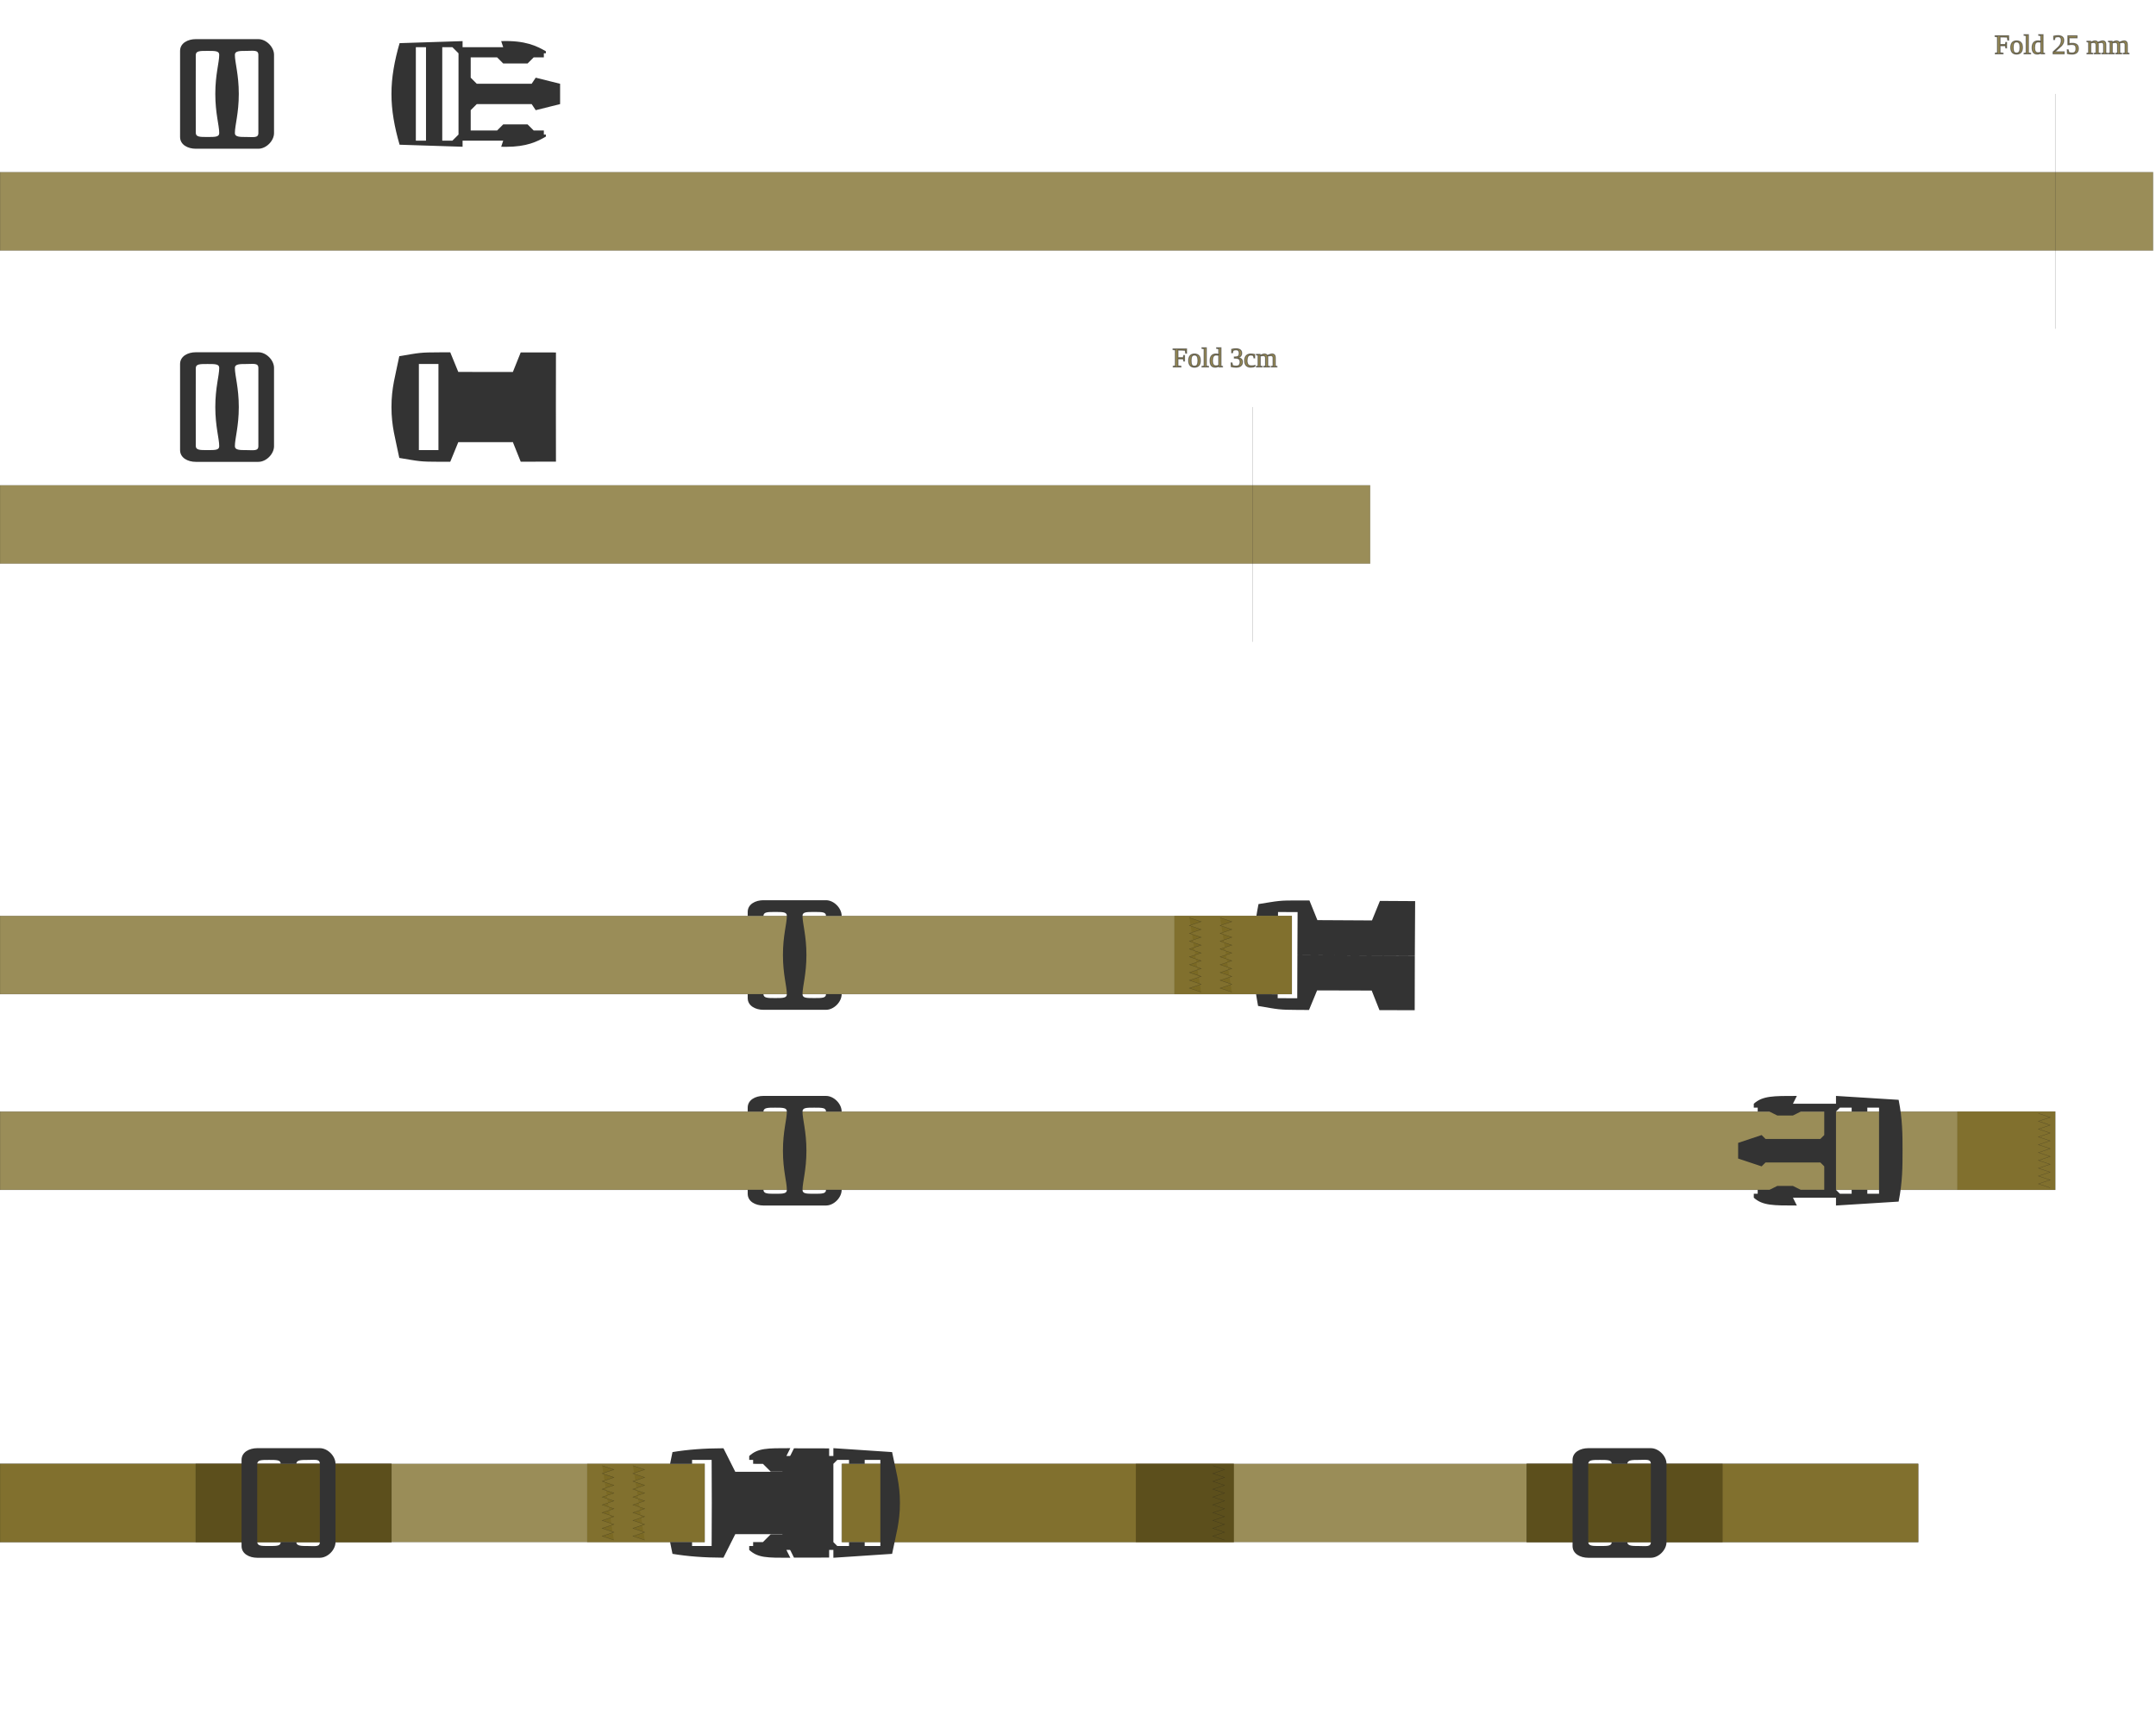
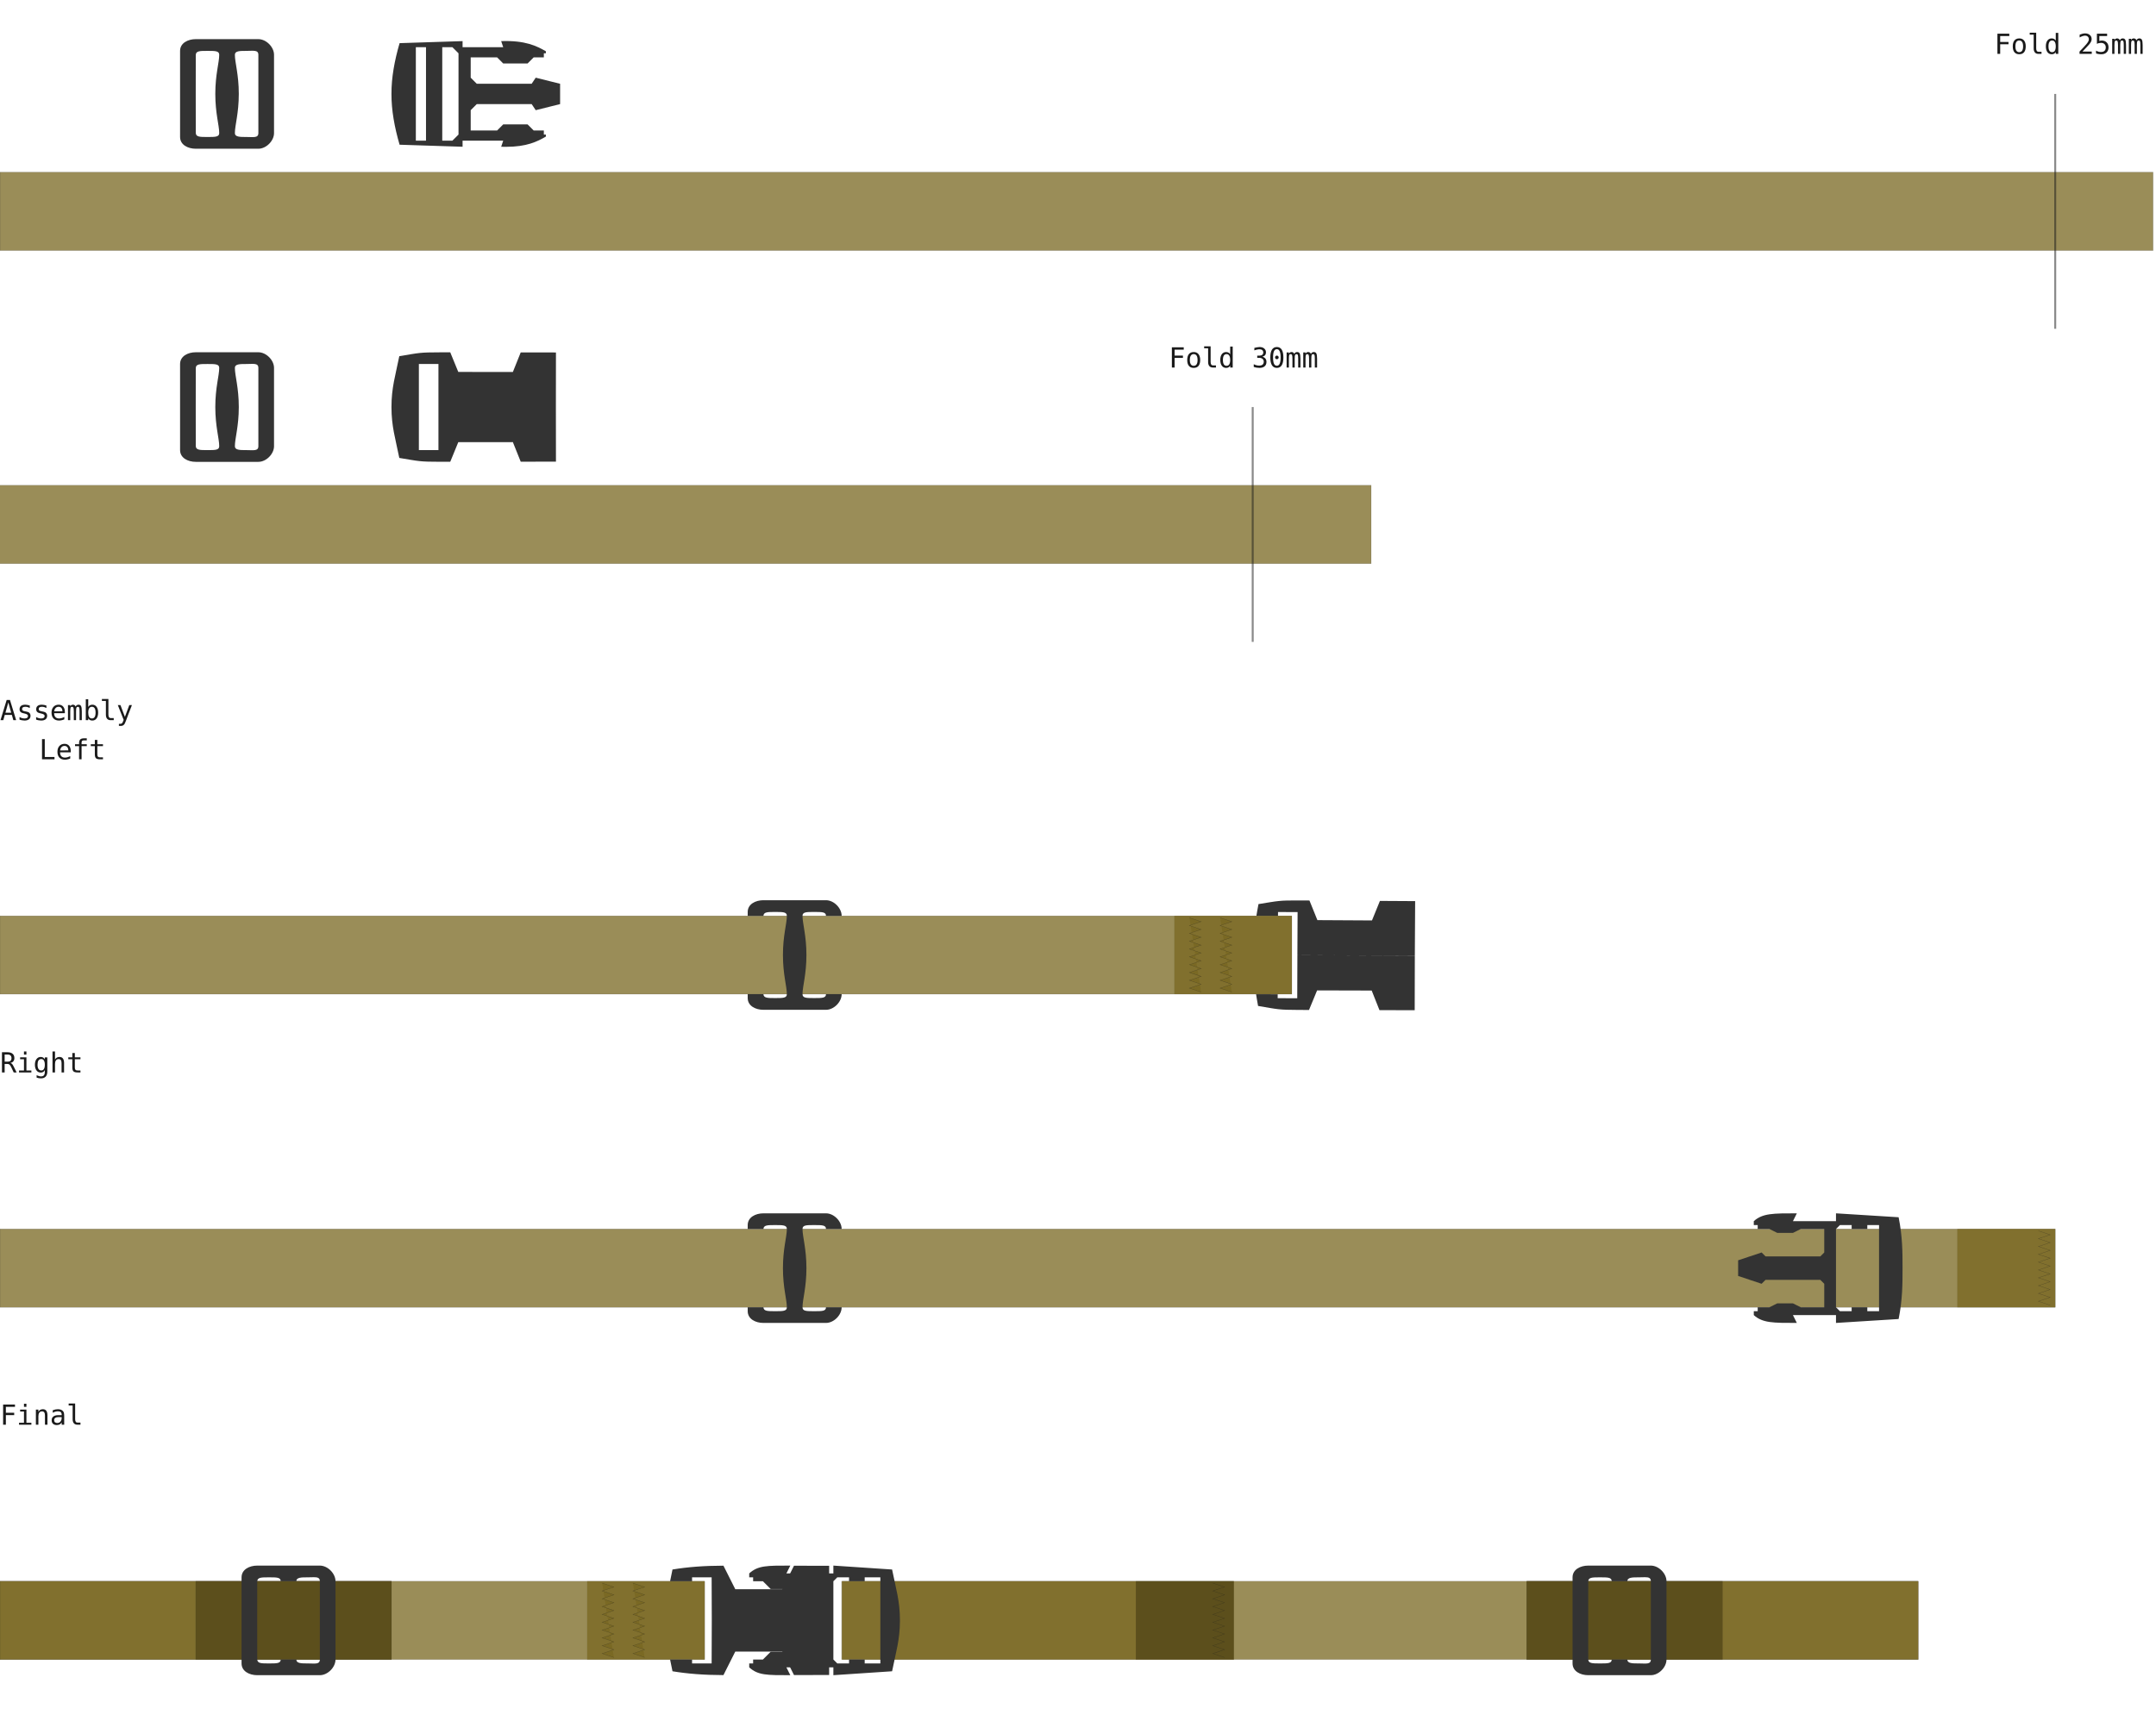
<svg xmlns="http://www.w3.org/2000/svg" width="550.745mm" height="438.001mm" viewBox="0 0 550.745 438.001" version="1.1" id="svg1575">
  <defs id="defs1572">
-     </defs>
+     <rect x="-226.772" y="-136.063" width="2418.898" height="944.882" id="rect92153" />
+   </defs>
  <g id="layer1" transform="translate(50,-16)">
-     <rect style="vector-effect:non-scaling-stroke;fill:#786721;fill-opacity:0.75;stroke:#1a1a1a;stroke-width:0.265;stroke-opacity:0.509;-inkscape-stroke:hairline" id="rect1775" width="550" height="20" x="-50" y="60" />
-     <path id="path2223-6" style="vector-effect:non-scaling-stroke;fill:#333333;fill-opacity:1;stroke:none;stroke-width:0.137;stroke-opacity:0.509;-inkscape-stroke:hairline" d="m 79.153,53.515 c 5.451,0.013 8.108,-1.367 10.29,-2.617 v -0.519 h -0.519 v -1.038 h -2.595 l -1.557,-1.557 h -6.228 l -1.557,1.557 h -6.747 v -5.19 l 1.557,-1.557 h 14.013 l 1.038,1.557 6.228,-1.557 v -2.595 -2.595 l -6.228,-1.557 -1.038,1.557 h -14.013 l -1.557,-1.557 v -5.19 h 6.747 l 1.557,1.557 h 6.228 l 1.557,-1.557 h 2.595 v -1.038 h 0.519 v -0.519 c -2.328,-1.332 -5.196,-2.814 -11.418,-2.595 l 0.519,1.557 h -10.38 v -1.557 l -16.089,0.519 c -1.301,4.462 -2.094,8.809 -2.076,12.975 -0.018,4.166 0.775,8.513 2.076,12.975 l 16.089,0.519 v -1.557 h 10.38 l -0.519,1.557 c 0.389,0.014 0.765,0.021 1.128,0.021 z m -13.584,-1.579 h -2.595 v -11.937 -11.937 h 2.595 l 1.557,1.557 v 10.38 10.38 z m -6.747,0 h -2.595 v -11.937 -11.937 h 2.595 v 11.937 z" />
-     <path id="path2548" style="vector-effect:non-scaling-stroke;fill:#333333;fill-opacity:1;stroke:none;stroke-width:0.265;stroke-opacity:0.509;-inkscape-stroke:hairline" d="m 31,182 0.016,-13.949 -9,-0.01 -2.006,4.998 -13.943,-0.013 -2.051,-5.005 c -1,-0.001 -1.86,-0.003 -2.61,-0.002 v 5.1e-4 c -5.253,0.007 -5.155,0.112 -10.406,0.981 -0.216,1.08 -0.518,3 -0.518,3 h 5.518 v -1 h 5 v 11 m 6.104e-5,3 -6.604e-5,-3 m 30,-0.023 0.032,13.949 -9,0.02 -2.011,-4.995 -13.943,0.029 -2.045,5.007 c -1,0.002 -1.86,0.005 -2.61,0.005 l -5e-7,-5.1e-4 c -5.253,-0.001 -5.155,-0.106 -10.407,-0.969 -0.217,-1.08 -0.521,-2.999 -0.521,-2.999 l 5.518,-0.006 0.001,1 5,-0.006 -0.012,-11 m -0.003,-3 0.003,3" transform="rotate(0.27074,-16373.432,59564.314)" class="UnoptimicedTransforms" />
-     <rect style="vector-effect:non-scaling-stroke;fill:#786721;fill-opacity:0.75;stroke:#1a1a1a;stroke-width:0.211;stroke-opacity:0.509;-inkscape-stroke:hairline" id="rect2669" width="350" height="20" x="-50" y="140" />
-     <path id="path2300" style="vector-effect:non-scaling-stroke;fill:#333333;fill-opacity:1;stroke:none;stroke-width:0.265;stroke-opacity:0.509;-inkscape-stroke:hairline" d="m -4,182 2.441e-4,-11 h 5 v 11 m 30,0 0.016,-13.949 -9,-0.01 -2.006,4.998 -13.943,-0.013 -2.051,-5.005 c -1,-0.001 -1.86,-0.003 -2.61,-0.002 v 6.2e-4 c -5.253,0.007 -5.155,0.112 -10.406,0.981 C -10,174 -11,177 -11,182 m 7,0 2.441e-4,11 h 5 v -11 m 30,0 0.016,13.949 -9,0.01 -2.006,-4.998 -13.943,0.013 -2.051,5.005 c -1,0.001 -1.86,0.003 -2.61,0.002 v -6.2e-4 c -5.253,-0.007 -5.155,-0.112 -10.406,-0.981 C -10,190 -11,187 -11,182" transform="translate(61,-62)" class="UnoptimicedTransforms" />
-     <path style="vector-effect:non-scaling-stroke;fill:#786721;fill-opacity:0.75;stroke:#1a1a1a;stroke-width:0.265;stroke-opacity:0.509;-inkscape-stroke:hairline" d="m 270,120 v 60" id="path2707" />
-     <text xml:space="preserve" style="font-size:7.056px;vector-effect:non-scaling-stroke;fill:#786721;fill-opacity:0.75;stroke:#1a1a1a;stroke-width:0.265;stroke-opacity:0.509;-inkscape-stroke:hairline" x="249.44" y="109.768" id="text2711">
-       <tspan id="tspan2709" style="font-size:7.056px;fill:#786721;stroke:#1a1a1a;stroke-width:0.265" x="249.44" y="109.768">Fold 3cm</tspan>
+     <text xml:space="preserve" transform="matrix(0.2645833,0,0,0.2645833,-50,16)" id="text92151" style="fill:#1a1a1a;font-size:26.667px;stroke:none;stroke-opacity:0.509;fill-opacity:1;stroke-width:1.89;stroke-dasharray:none;white-space:pre;shape-inside:url(#rect92153);-inkscape-font-specification:Monospace;font-family:Monospace;font-weight:normal;font-style:normal;font-stretch:normal;font-variant:normal" />
+     <text xml:space="preserve" style="font-size:7.056px;fill:#1a1a1a;fill-opacity:1;stroke:none;stroke-width:0.5;stroke-dasharray:none;stroke-opacity:0.509;-inkscape-font-specification:Monospace;font-family:Monospace;font-weight:normal;font-style:normal;font-stretch:normal;font-variant:normal" x="-50.692" y="-0.1" id="text92175">
+       <tspan id="tspan92173" style="stroke-width:0.5;-inkscape-font-specification:Monospace;font-family:Monospace;font-weight:normal;font-style:normal;font-stretch:normal;font-variant:normal;font-size:7.056px" x="-50.692" y="-0.1">Materials</tspan>
    </text>
-     <path style="vector-effect:non-scaling-stroke;fill:#786721;fill-opacity:0.75;stroke:#1a1a1a;stroke-width:0.265;stroke-opacity:0.509;-inkscape-stroke:hairline" d="M 475,40 V 100" id="path2763" />
-     <text xml:space="preserve" style="font-size:7.056px;vector-effect:non-scaling-stroke;fill:#786721;fill-opacity:0.75;stroke:#1a1a1a;stroke-width:0.265;stroke-opacity:0.509;-inkscape-stroke:hairline" x="459.44" y="29.768" id="text2767">
-       <tspan style="fill:#786721;stroke:#1a1a1a;stroke-width:0.265" x="459.44" y="29.768" id="tspan2769">Fold 25 mm</tspan>
+     <text xml:space="preserve" style="font-size:7.056px;fill:#1a1a1a;fill-opacity:1;stroke:none;stroke-width:0.5;stroke-dasharray:none;stroke-opacity:0.509;-inkscape-font-specification:Monospace;font-family:Monospace;font-weight:normal;font-style:normal;font-stretch:normal;font-variant:normal" x="-50" y="200" id="text92179">
+       <tspan id="tspan92177" style="stroke-width:0.5;-inkscape-font-specification:Monospace;font-family:Monospace;font-weight:normal;font-style:normal;font-stretch:normal;font-variant:normal;font-size:7.056px" x="-50" y="200">Assembly</tspan>
    </text>
-     <rect style="vector-effect:non-scaling-stroke;fill:#786721;fill-opacity:0.75;stroke:#1a1a1a;stroke-width:0.205;stroke-opacity:0.509;-inkscape-stroke:hairline" id="rect2777" width="330" height="20" x="-50" y="250" />
-     <rect style="vector-effect:non-scaling-stroke;fill:#786721;fill-opacity:0.75;stroke:#1a1a1a;stroke-width:0.062;stroke-opacity:0.509;-inkscape-stroke:hairline" id="rect2779" width="30" height="20" x="250" y="250" />
-     <path style="vector-effect:non-scaling-stroke;fill:#786721;fill-opacity:0.75;stroke:#1a1a1a;stroke-width:0.265;stroke-opacity:0.509;-inkscape-stroke:hairline" d="m 253.825,250.471 3,1 -3,1 3,1 -3,1 3,1 -3,1 3,1 -3,1 3,1 -3,1 3,1 -3,1 3,1 -3,1 3,1 -3,1 3,1 -3,1 3,1" id="path2902" />
-     <path style="vector-effect:non-scaling-stroke;fill:#786721;fill-opacity:0.75;stroke:#1a1a1a;stroke-width:0.265;stroke-opacity:0.509;-inkscape-stroke:hairline" d="m 261.675,250.471 3,1 -3,1 3,1 -3,1 3,1 -3,1 3,1 -3,1 3,1 -3,1 3,1 -3,1 3,1 -3,1 3,1 -3,1 3,1 -3,1 3,1" id="path3039" />
-     <path id="path3095" style="vector-effect:non-scaling-stroke;fill:#333333;fill-opacity:1;stroke:none;stroke-width:0.259;stroke-dasharray:none;stroke-dashoffset:0;stroke-opacity:0.509;-inkscape-stroke:hairline" d="m -11,125 v -10 c 0,-2 -2,-4 -4,-4 h -16 c -2,0 -4,1 -4,3 v 11 m 4,0 0.011,-9.903 C -30.988,114 -30,114 -28,114 c 2,0 3,4e-5 3,1 0,2 -1,5 -1,10 m 6,0 c 0,-5 -1,-8 -1,-10 0,-1.005 1.263,-1 3,-1 1.737,0 3,-0.304 3,1 v 10 m 4,0 v 10 c 0,2 -2,4 -4,4 h -16 c -2,0 -4,-1 -4,-3 v -11 m 4,0 0.011,9.903 C -30.988,136 -30,136 -28,136 c 2,0 3,-4e-5 3,-1 0,-2 -1,-5 -1,-10 m 6,0 c 0,5 -1,8 -1,10 0,1.005 1.263,1 3,1 1.737,0 3,0.304 3,-1 v -10" class="UnoptimicedTransforms" transform="translate(31,-5.000002)" />
-     <path id="path3199" style="vector-effect:non-scaling-stroke;fill:#333333;fill-opacity:1;stroke:none;stroke-width:0.259;stroke-dasharray:none;stroke-dashoffset:0;stroke-opacity:0.509;-inkscape-stroke:hairline" d="m -11,125 v -10 c 0,-2 -2,-4 -4,-4 h -16 c -2,0 -4,1 -4,3 v 11 m 4,0 0.011,-9.903 C -30.988,114 -30,114 -28,114 c 2,0 3,4e-5 3,1 0,2 -1,5 -1,10 m 6,0 c 0,-5 -1,-8 -1,-10 0,-1.005 1.263,-1 3,-1 1.737,0 3,-0.304 3,1 v 10 m 4,0 v 10 c 0,2 -2,4 -4,4 h -16 c -2,0 -4,-1 -4,-3 v -11 m 4,0 0.011,9.903 C -30.988,136 -30,136 -28,136 c 2,0 3,-4e-5 3,-1 0,-2 -1,-5 -1,-10 m 6,0 c 0,5 -1,8 -1,10 0,1.005 1.263,1 3,1 1.737,0 3,0.304 3,-1 v -10" class="UnoptimicedTransforms" transform="translate(31,-85)" />
-     <rect style="vector-effect:non-scaling-stroke;fill:#786721;fill-opacity:0.75;stroke:#1a1a1a;stroke-width:0.259;stroke-opacity:0.509;-inkscape-stroke:hairline" id="rect3205" width="525" height="20" x="-50" y="300" />
-     <path id="path3239" style="vector-effect:non-scaling-stroke;fill:#333333;fill-opacity:1;stroke:none;stroke-width:0.137;stroke-opacity:0.509;-inkscape-stroke:hairline" d="m 5.419,276.066 c -5.994,0 -8.744,-0.039 -10.989,1.998 v 0.999 h 0.999 v 0.999 h 2.997 l 1.998,0.999 H 4.42 l 1.998,-0.999 h 5.994 v 5.994 l -0.999,0.999 H -2.574 l -0.999,-0.999 -5.994,1.998 v 1.998 l 24.976,1e-4 v -9.99 l 0.999,-0.999 h 2.997 v 0.999 h 3.996 v -0.999 h 2.997 v 10.989 h 5.994 c 0,-3.996 0,-7.992 -0.999,-12.988 l -15.984,-0.999 v 1.998 H 4.42 Z m 0,27.973 c -5.994,0 -8.744,0.039 -10.989,-1.998 v -0.999 h 0.999 v -0.999 h 2.997 l 1.998,-0.999 H 4.42 l 1.998,0.999 h 5.994 v -5.994 l -0.999,-0.999 H -2.574 l -0.999,0.999 -5.994,-1.998 v -1.998 l 24.976,-1e-4 v 9.99 l 0.999,0.999 h 2.997 v -0.999 h 3.996 v 0.999 h 2.997 v -10.989 h 5.994 c 0,3.996 0,7.992 -0.999,12.988 l -15.984,0.999 v -1.998 H 4.42 Z" class="UnoptimicedTransforms" transform="matrix(1.00097,0,0,1.00097,403.5762,19.66656)" />
-     <rect style="vector-effect:non-scaling-stroke;fill:#786721;fill-opacity:0.75;stroke:#1a1a1a;stroke-width:0.056;stroke-opacity:0.509;-inkscape-stroke:hairline" id="rect3207" width="25" height="20" x="450" y="300" />
-     <path style="vector-effect:non-scaling-stroke;fill:none;fill-opacity:0.75;stroke:#1a1a1a;stroke-width:0.265;stroke-opacity:0.509;-inkscape-stroke:hairline" d="m 470.704,300.471 3,1 -3,1 3,1 -3,1 3,1 -3,1 3,1 -3,1 3,1 -3,1 3,1 -3,1 3,1 -3,1 3,1 -3,1 3,1 -3,1 3,1" id="path3209" />
-     <path id="path3285" style="vector-effect:non-scaling-stroke;fill:#333333;fill-opacity:1;stroke:none;stroke-width:0.259;stroke-dasharray:none;stroke-dashoffset:0;stroke-opacity:0.509;-inkscape-stroke:hairline" d="m -20,125 c 0,-5 -1,-8 -1,-10 C -21,113.995 -20,114 -18,114 c 2,0 3,0 3,1 h 4 c 0,-2 -2,-4 -4,-4 l -16,10e-6 c -2,0 -4,1 -4,3 v 1 h 4.014 c 0.059,-1 1.047,-1 2.986,-1 2,0 3,5e-4 3,1 C -25,117 -26,120 -26,125 m 6,4e-4 c -1.1e-4,5 -1,8 -1,10 -3e-6,1.005 1,1 3,1 2,4e-5 3,7e-5 3,-1 l 4,8e-5 c -4.4e-5,2 -2,4 -4,4 l -16,-3.7e-4 c -2,-4e-5 -4,-1 -4,-3 l 2.2e-5,-1 4.014,8e-5 c 0.059,1 1.047,1 2.986,1.001 2,4e-5 3,-4.3e-4 3,-1 2.8e-4,-2 -1,-5 -1,-10" transform="translate(176,185)" class="UnoptimicedTransforms" />
-     <rect style="vector-effect:non-scaling-stroke;fill:#786721;fill-opacity:0.75;stroke:#1a1a1a;stroke-width:0.205;stroke-opacity:0.509;-inkscape-stroke:hairline" id="rect3573" width="180" height="20" x="-50" y="390" />
-     <rect style="vector-effect:non-scaling-stroke;fill:#786721;fill-opacity:0.75;stroke:#1a1a1a;stroke-width:0.062;stroke-opacity:0.509;-inkscape-stroke:hairline" id="rect3575" width="30" height="20" x="100" y="390" />
-     <path style="vector-effect:non-scaling-stroke;fill:#786721;fill-opacity:0.75;stroke:#1a1a1a;stroke-width:0.265;stroke-opacity:0.509;-inkscape-stroke:hairline" d="m 103.825,390.471 3,1 -3,1 3,1 -3,1 3,1 -3,1 3,1 -3,1 3,1 -3,1 3,1 -3,1 3,1 -3,1 3,1 -3,1 3,1 -3,1 3,1" id="path3577" />
-     <path style="vector-effect:non-scaling-stroke;fill:#786721;fill-opacity:0.75;stroke:#1a1a1a;stroke-width:0.265;stroke-opacity:0.509;-inkscape-stroke:hairline" d="m 111.675,390.471 3,1 -3,1 3,1 -3,1 3,1 -3,1 3,1 -3,1 3,1 -3,1 3,1 -3,1 3,1 -3,1 3,1 -3,1 3,1 -3,1 3,1" id="path3579" />
-     <rect style="vector-effect:non-scaling-stroke;fill:#786721;fill-opacity:0.75;stroke:#1a1a1a;stroke-width:0.187;stroke-opacity:0.509;-inkscape-stroke:hairline" id="rect3583" width="275" height="20" x="165" y="390" />
-     <rect style="vector-effect:non-scaling-stroke;fill:#786721;fill-opacity:0.75;stroke:#1a1a1a;stroke-width:0.113;stroke-opacity:0.509;-inkscape-stroke:hairline" id="rect3913" width="100" height="20" x="165.163" y="390" />
-     <rect style="vector-effect:non-scaling-stroke;fill:#504416;fill-opacity:0.75;stroke:#1a1a1a;stroke-width:0.056;stroke-opacity:0.509;-inkscape-stroke:hairline" id="rect3587" width="25" height="20" x="240.163" y="390" />
-     <path style="vector-effect:non-scaling-stroke;fill:none;fill-opacity:0.75;stroke:#1a1a1a;stroke-width:0.265;stroke-opacity:0.509;-inkscape-stroke:hairline" d="m 259.809,390.471 3,1 -3,1 3,1 -3,1 3,1 -3,1 3,1 -3,1 3,1 -3,1 3,1 -3,1 3,1 -3,1 3,1 -3,1 3,1 -3,1 3,1" id="path3589" />
-     <rect style="vector-effect:non-scaling-stroke;fill:#786721;fill-opacity:0.75;stroke:#1a1a1a;stroke-width:0.205;stroke-opacity:0.509;-inkscape-stroke:hairline" id="rect3609" width="100" height="20" x="-50" y="390" />
-     <rect style="vector-effect:non-scaling-stroke;fill:#504416;fill-opacity:0.75;stroke:#1a1a1a;stroke-width:0.145;stroke-opacity:0.509;-inkscape-stroke:hairline" id="rect3611" width="50" height="20" x="1.0926514e-06" y="390" />
-     <path id="path3581" style="vector-effect:non-scaling-stroke;fill:#333333;fill-opacity:1;stroke:none;stroke-width:0.259;stroke-dasharray:none;stroke-dashoffset:0;stroke-opacity:0.509;-inkscape-stroke:hairline" d="m 15.704,386 c -2,0 -4,1 -4,3 V 400 411 c 0,2 2,3 4,3 h 16 c 2,0 4,-2 4,-4 V 400 390 c 0,-2 -2,-4 -4,-4 z m 14.466,2.969 c 0.938,-0.002 1.534,0.135 1.534,1.031 V 400 v 10 c 0,1.304 -1.262,1 -3,1 -1.737,0 -3,0.005 -3,-1 h -4 c 0,1 -1,1 -3,1 -2,0 -2.988,1.1e-4 -2.989,-1.097 L 15.704,400 l 0.011,-9.903 c 10e-4,-1.097 0.989,-1.098 2.989,-1.098 2,0 3,5e-4 3,1 h 4 c 0,-1.005 1.262,-1 3,-1 0.543,0 1.039,-0.029 1.466,-0.03 z" />
-     <path id="path3631" style="vector-effect:non-scaling-stroke;fill:#333333;fill-opacity:1;stroke:none;stroke-width:0.265;stroke-opacity:0.509;-inkscape-stroke:hairline" d="m 4.016,168.021 c -4.977,0.011 -9.185,0.343 -13.016,0.979 -0.207,1.083 -0.415,2.067 -0.615,3 h 5.619 l -0.004,-1 H 1 L 1.038,182 H 31.038 l -0.022,-13.949 -8.978,-0.019 -3,6 H 7.038 Z m 0,27.958 c -4.977,-0.011 -9.185,-0.343 -13.016,-0.979 -0.207,-1.083 -0.415,-2.067 -0.615,-3 h 5.619 l -0.004,1 H 1 L 1.038,182 H 31.038 l -0.022,13.949 -8.978,0.019 -3,-6 H 7.038 Z" transform="translate(130.7866,218.0003)" class="UnoptimicedTransforms" />
-     <path id="path3732" style="vector-effect:non-scaling-stroke;fill:#333333;fill-opacity:1;stroke:none;stroke-width:0.137;stroke-opacity:0.509;-inkscape-stroke:hairline" d="m 15.409,290.052 v -9.99 l 0.999,-0.999 2.997,6e-5 v 0.999 h 3.996 v -0.999 l 3.996,9e-5 v 10.989 l 4.996,-3.4e-4 c 0,-4.995 -0.999,-7.992 -1.998,-12.987 l -14.985,-0.999 v 1.998 H 3.421 l 0.999,-1.998 c -5.994,0 -8.244,-0.039 -10.489,1.998 v 0.999 h 0.999 v 0.999 l 2.497,2.5e-4 1.998,1.998 4.995,3.7e-4 1.998,-1.998 4.995,-9e-5 v 5.994 l -0.999,0.999 H -1.575 l -0.999,-0.999 -6.993,1.998 v 1.998 m 24.976,-3.1e-4 1.14e-4,9.99 0.999,0.999 2.997,-9e-5 -1.1e-5,-0.999 3.996,-5e-5 1.1e-5,0.999 3.996,-1.3e-4 -1.25e-4,-10.989 4.996,2.8e-4 c 5.7e-5,4.995 -0.999,7.992 -1.998,12.987 l -14.985,0.999 -2.3e-5,-1.998 -11.989,1.4e-4 0.999,1.998 c -5.994,7e-5 -8.244,0.039 -10.489,-1.998 l -1.14e-5,-0.999 0.999,-10e-6 -1.14e-5,-0.999 2.497,-2.8e-4 1.998,-1.998 4.995,-4.2e-4 1.998,1.998 4.995,3e-5 -6.9e-5,-5.994 -0.999,-0.999 -11.988,1.4e-4 -0.999,0.999 -6.993,-1.998 -2.27e-5,-1.998" transform="matrix(1.00097,0,0,1.00097,147.4595,109.6665)" class="UnoptimicedTransforms" />
-     <path id="path7545" style="vector-effect:non-scaling-stroke;fill:#333333;fill-opacity:1;stroke:none;stroke-width:0.259;stroke-dasharray:none;stroke-dashoffset:0;stroke-opacity:0.509;-inkscape-stroke:hairline" d="m -20,125 c 0,-5 -1,-8 -1,-10 C -21,113.995 -20,114 -18,114 c 2,0 3,0 3,1 h 4 c 0,-2 -2,-4 -4,-4 l -16,10e-6 c -2,0 -4,1 -4,3 v 1 h 4.014 c 0.059,-1 1.047,-1 2.986,-1 2,0 3,5e-4 3,1 C -25,117 -26,120 -26,125 m 6,4e-4 c -1.1e-4,5 -1,8 -1,10 -3e-6,1.005 1,1 3,1 2,4e-5 3,7e-5 3,-1 l 4,8e-5 c -4.4e-5,2 -2,4 -4,4 l -16,-3.7e-4 c -2,-4e-5 -4,-1 -4,-3 l 2.2e-5,-1 4.014,8e-5 c 0.059,1 1.047,1 2.986,1.001 2,4e-5 3,-4.3e-4 3,-1 2.8e-4,-2 -1,-5 -1,-10" transform="translate(176,135)" class="UnoptimicedTransforms" />
-     <rect style="vector-effect:non-scaling-stroke;fill:#786721;fill-opacity:0.75;stroke:#1a1a1a;stroke-width:0.205;stroke-opacity:0.509;-inkscape-stroke:hairline" id="rect3609-6" width="100" height="20" x="340" y="390" />
-     <rect style="vector-effect:non-scaling-stroke;fill:#504416;fill-opacity:0.75;stroke:#1a1a1a;stroke-width:0.145;stroke-opacity:0.509;-inkscape-stroke:hairline" id="rect3611-2" width="50" height="20" x="340" y="390" />
-     <path id="path3581-9" style="vector-effect:non-scaling-stroke;fill:#333333;fill-opacity:1;stroke:none;stroke-width:0.259;stroke-dasharray:none;stroke-dashoffset:0;stroke-opacity:0.509;-inkscape-stroke:hairline" d="m 355.704,386 c -2,0 -4,1 -4,3 V 400 411 c 0,2 2,3 4,3 h 16 c 2,0 4,-2 4,-4 V 400 390 c 0,-2 -2,-4 -4,-4 z m 14.466,2.969 c 0.938,-0.002 1.534,0.135 1.534,1.031 V 400 v 10 c 0,1.304 -1.262,1 -3,1 -1.737,0 -3,0.005 -3,-1 h -4 c 0,1 -1,1 -3,1 -2,0 -2.988,1.1e-4 -2.989,-1.097 L 355.704,400 l 0.011,-9.903 c 10e-4,-1.097 0.989,-1.098 2.989,-1.098 2,0 3,5e-4 3,1 h 4 c 0,-1.005 1.262,-1 3,-1 0.543,0 1.039,-0.029 1.466,-0.03 z" />
+     <text xml:space="preserve" style="font-size:7.056px;fill:#1a1a1a;fill-opacity:1;stroke:none;stroke-width:0.5;stroke-dasharray:none;stroke-opacity:0.509;-inkscape-font-specification:Monospace;font-family:Monospace;font-weight:normal;font-style:normal;font-stretch:normal;font-variant:normal" x="-50" y="380" id="text92183">
+       <tspan id="tspan92181" style="stroke-width:0.5;-inkscape-font-specification:Monospace;font-family:Monospace;font-weight:normal;font-style:normal;font-stretch:normal;font-variant:normal;font-size:7.056px" x="-50" y="380">Final</tspan>
+     </text>
+     <text xml:space="preserve" style="font-size:7.056px;fill:#1a1a1a;fill-opacity:1;stroke:none;stroke-width:0.5;stroke-dasharray:none;stroke-opacity:0.509;-inkscape-font-specification:Monospace;font-family:Monospace;font-weight:normal;font-style:normal;font-stretch:normal;font-variant:normal" x="-40" y="210" id="text92425">
+       <tspan id="tspan92423" style="stroke-width:0.5;-inkscape-font-specification:Monospace;font-family:Monospace;font-weight:normal;font-style:normal;font-stretch:normal;font-variant:normal;font-size:7.056px" x="-40" y="210">Left</tspan>
+     </text>
+     <text xml:space="preserve" style="font-size:7.056px;fill:#1a1a1a;fill-opacity:1;stroke:none;stroke-width:0.5;stroke-dasharray:none;stroke-opacity:0.509;-inkscape-font-specification:Monospace;font-family:Monospace;font-weight:normal;font-style:normal;font-stretch:normal;font-variant:normal" x="-50" y="290" id="text92429">
+       <tspan id="tspan92427" style="stroke-width:0.5;-inkscape-font-specification:Monospace;font-family:Monospace;font-weight:normal;font-style:normal;font-stretch:normal;font-variant:normal;font-size:7.056px" x="-50" y="290">Right</tspan>
+     </text>
+   </g>
+   <g id="layer2">
+     <path id="path2548" style="vector-effect:non-scaling-stroke;fill:#333333;fill-opacity:1;stroke:none;stroke-width:0.265;stroke-opacity:0.509;-inkscape-stroke:hairline" d="m 31,182 0.016,-13.949 -9,-0.01 -2.006,4.998 -13.943,-0.013 -2.051,-5.005 c -1,-0.001 -1.86,-0.003 -2.61,-0.002 v 5.1e-4 c -5.253,0.007 -5.155,0.112 -10.406,0.981 -0.216,1.08 -0.518,3 -0.518,3 h 5.518 v -1 h 5 v 11 m 6.104e-5,3 -6.604e-5,-3 m 30,-0.023 0.032,13.949 -9,0.02 -2.011,-4.995 -13.943,0.029 -2.045,5.007 c -1,0.002 -1.86,0.005 -2.61,0.005 l -5e-7,-5.1e-4 c -5.253,-0.001 -5.155,-0.106 -10.407,-0.969 -0.217,-1.08 -0.521,-2.999 -0.521,-2.999 l 5.518,-0.006 0.001,1 5,-0.006 -0.012,-11 m -0.003,-3 0.003,3" transform="rotate(0.27074,-12962.558,70137.602)" class="UnoptimicedTransforms" />
+     <rect style="vector-effect:non-scaling-stroke;fill:#786721;fill-opacity:0.75;stroke:#1a1a1a;stroke-width:0.205;stroke-opacity:0.509;-inkscape-stroke:hairline" id="rect2777" width="330" height="20" x="-50" y="250" transform="translate(50,-16)" />
+     <rect style="vector-effect:non-scaling-stroke;fill:#786721;fill-opacity:0.75;stroke:#1a1a1a;stroke-width:0.062;stroke-opacity:0.509;-inkscape-stroke:hairline" id="rect2779" width="30" height="20" x="250" y="250" transform="translate(50,-16)" />
+     <path style="vector-effect:non-scaling-stroke;fill:#786721;fill-opacity:0.75;stroke:#1a1a1a;stroke-width:0.265;stroke-opacity:0.509;-inkscape-stroke:hairline" d="m 253.825,250.471 3,1 -3,1 3,1 -3,1 3,1 -3,1 3,1 -3,1 3,1 -3,1 3,1 -3,1 3,1 -3,1 3,1 -3,1 3,1 -3,1 3,1" id="path2902" transform="translate(50,-16)" />
+     <path style="vector-effect:non-scaling-stroke;fill:#786721;fill-opacity:0.75;stroke:#1a1a1a;stroke-width:0.265;stroke-opacity:0.509;-inkscape-stroke:hairline" d="m 261.675,250.471 3,1 -3,1 3,1 -3,1 3,1 -3,1 3,1 -3,1 3,1 -3,1 3,1 -3,1 3,1 -3,1 3,1 -3,1 3,1 -3,1 3,1" id="path3039" transform="translate(50,-16)" />
+     <path id="path7545" style="vector-effect:non-scaling-stroke;fill:#333333;fill-opacity:1;stroke:none;stroke-width:0.259;stroke-dasharray:none;stroke-dashoffset:0;stroke-opacity:0.509;-inkscape-stroke:hairline" d="m -20,125 c 0,-5 -1,-8 -1,-10 C -21,113.995 -20,114 -18,114 c 2,0 3,0 3,1 h 4 c 0,-2 -2,-4 -4,-4 l -16,10e-6 c -2,0 -4,1 -4,3 v 1 h 4.014 c 0.059,-1 1.047,-1 2.986,-1 2,0 3,5e-4 3,1 C -25,117 -26,120 -26,125 m 6,4e-4 c -1.1e-4,5 -1,8 -1,10 -3e-6,1.005 1,1 3,1 2,4e-5 3,7e-5 3,-1 l 4,8e-5 c -4.4e-5,2 -2,4 -4,4 l -16,-3.7e-4 c -2,-4e-5 -4,-1 -4,-3 l 2.2e-5,-1 4.014,8e-5 c 0.059,1 1.047,1 2.986,1.001 2,4e-5 3,-4.3e-4 3,-1 2.8e-4,-2 -1,-5 -1,-10" transform="translate(226,119)" class="UnoptimicedTransforms" />
+   </g>
+   <g id="layer3">
+     <rect style="vector-effect:non-scaling-stroke;fill:#786721;fill-opacity:0.75;stroke:#1a1a1a;stroke-width:0.205;stroke-opacity:0.509;-inkscape-stroke:hairline" id="rect3573" width="180" height="20" x="-50" y="420" transform="translate(50,-16)" />
+     <rect style="vector-effect:non-scaling-stroke;fill:#786721;fill-opacity:0.75;stroke:#1a1a1a;stroke-width:0.062;stroke-opacity:0.509;-inkscape-stroke:hairline" id="rect3575" width="30" height="20" x="100" y="420" transform="translate(50,-16)" />
+     <path style="vector-effect:non-scaling-stroke;fill:#786721;fill-opacity:0.75;stroke:#1a1a1a;stroke-width:0.265;stroke-opacity:0.509;-inkscape-stroke:hairline" d="m 103.825,420.471 3,1 -3,1 3,1 -3,1 3,1 -3,1 3,1 -3,1 3,1 -3,1 3,1 -3,1 3,1 -3,1 3,1 -3,1 3,1 -3,1 3,1" id="path3577" transform="translate(50,-16)" />
+     <path style="vector-effect:non-scaling-stroke;fill:#786721;fill-opacity:0.75;stroke:#1a1a1a;stroke-width:0.265;stroke-opacity:0.509;-inkscape-stroke:hairline" d="m 111.675,420.471 3,1 -3,1 3,1 -3,1 3,1 -3,1 3,1 -3,1 3,1 -3,1 3,1 -3,1 3,1 -3,1 3,1 -3,1 3,1 -3,1 3,1" id="path3579" transform="translate(50,-16)" />
+     <rect style="vector-effect:non-scaling-stroke;fill:#786721;fill-opacity:0.75;stroke:#1a1a1a;stroke-width:0.187;stroke-opacity:0.509;-inkscape-stroke:hairline" id="rect3583" width="275" height="20" x="165" y="420" transform="translate(50,-16)" />
+     <rect style="vector-effect:non-scaling-stroke;fill:#786721;fill-opacity:0.75;stroke:#1a1a1a;stroke-width:0.113;stroke-opacity:0.509;-inkscape-stroke:hairline" id="rect3913" width="100" height="20" x="165.163" y="420" transform="translate(50,-16)" />
+     <rect style="vector-effect:non-scaling-stroke;fill:#504416;fill-opacity:0.75;stroke:#1a1a1a;stroke-width:0.056;stroke-opacity:0.509;-inkscape-stroke:hairline" id="rect3587" width="25" height="20" x="240.163" y="420" transform="translate(50,-16)" />
+     <path style="vector-effect:non-scaling-stroke;fill:none;fill-opacity:0.75;stroke:#1a1a1a;stroke-width:0.265;stroke-opacity:0.509;-inkscape-stroke:hairline" d="m 259.809,420.471 3,1 -3,1 3,1 -3,1 3,1 -3,1 3,1 -3,1 3,1 -3,1 3,1 -3,1 3,1 -3,1 3,1 -3,1 3,1 -3,1 3,1" id="path3589" transform="translate(50,-16)" />
+     <rect style="vector-effect:non-scaling-stroke;fill:#786721;fill-opacity:0.75;stroke:#1a1a1a;stroke-width:0.205;stroke-opacity:0.509;-inkscape-stroke:hairline" id="rect3609" width="100" height="20" x="-50" y="420" transform="translate(50,-16)" />
+     <rect style="vector-effect:non-scaling-stroke;fill:#504416;fill-opacity:0.75;stroke:#1a1a1a;stroke-width:0.145;stroke-opacity:0.509;-inkscape-stroke:hairline" id="rect3611" width="50" height="20" x="7.9073488e-06" y="420" transform="translate(50,-16)" />
+     <path id="path3581" style="vector-effect:non-scaling-stroke;fill:#333333;fill-opacity:1;stroke:none;stroke-width:0.259;stroke-dasharray:none;stroke-dashoffset:0;stroke-opacity:0.509;-inkscape-stroke:hairline" d="m 15.704,416 c -2,0 -4,1 -4,3 V 430 441 c 0,2 2,3 4,3 h 16 c 2,0 4,-2 4,-4 V 430 420 c 0,-2 -2,-4 -4,-4 z m 14.466,2.969 c 0.938,-0.002 1.534,0.135 1.534,1.031 V 430 v 10 c 0,1.304 -1.262,1 -3,1 -1.737,0 -3,0.005 -3,-1 h -4 c 0,1 -1,1 -3,1 -2,0 -2.988,1.1e-4 -2.989,-1.097 L 15.704,430 l 0.011,-9.903 c 10e-4,-1.097 0.989,-1.098 2.989,-1.098 2,0 3,5e-4 3,1 h 4 c 0,-1.005 1.262,-1 3,-1 0.543,0 1.039,-0.029 1.466,-0.03 z" transform="translate(50,-16)" />
+     <path id="path3631" style="vector-effect:non-scaling-stroke;fill:#333333;fill-opacity:1;stroke:none;stroke-width:0.265;stroke-opacity:0.509;-inkscape-stroke:hairline" d="m 4.016,168.021 c -4.977,0.011 -9.185,0.343 -13.016,0.979 -0.207,1.083 -0.415,2.067 -0.615,3 h 5.619 l -0.004,-1 H 1 L 1.038,182 H 31.038 l -0.022,-13.949 -8.978,-0.019 -3,6 H 7.038 Z m 0,27.958 c -4.977,-0.011 -9.185,-0.343 -13.016,-0.979 -0.207,-1.083 -0.415,-2.067 -0.615,-3 h 5.619 l -0.004,1 H 1 L 1.038,182 H 31.038 l -0.022,13.949 -8.978,0.019 -3,-6 H 7.038 Z" transform="translate(180.7866,232.0003)" class="UnoptimicedTransforms" />
+     <path id="path3732" style="vector-effect:non-scaling-stroke;fill:#333333;fill-opacity:1;stroke:none;stroke-width:0.137;stroke-opacity:0.509;-inkscape-stroke:hairline" d="m 15.409,290.052 v -9.99 l 0.999,-0.999 2.997,6e-5 v 0.999 h 3.996 v -0.999 l 3.996,9e-5 v 10.989 l 4.996,-3.4e-4 c 0,-4.995 -0.999,-7.992 -1.998,-12.987 l -14.985,-0.999 v 1.998 H 3.421 l 0.999,-1.998 c -5.994,0 -8.244,-0.039 -10.489,1.998 v 0.999 h 0.999 v 0.999 l 2.497,2.5e-4 1.998,1.998 4.995,3.7e-4 1.998,-1.998 4.995,-9e-5 v 5.994 l -0.999,0.999 H -1.575 l -0.999,-0.999 -6.993,1.998 v 1.998 m 24.976,-3.1e-4 1.14e-4,9.99 0.999,0.999 2.997,-9e-5 -1.1e-5,-0.999 3.996,-5e-5 1.1e-5,0.999 3.996,-1.3e-4 -1.25e-4,-10.989 4.996,2.8e-4 c 5.7e-5,4.995 -0.999,7.992 -1.998,12.987 l -14.985,0.999 -2.3e-5,-1.998 -11.989,1.4e-4 0.999,1.998 c -5.994,7e-5 -8.244,0.039 -10.489,-1.998 l -1.14e-5,-0.999 0.999,-10e-6 -1.14e-5,-0.999 2.497,-2.8e-4 1.998,-1.998 4.995,-4.2e-4 1.998,1.998 4.995,3e-5 -6.9e-5,-5.994 -0.999,-0.999 -11.988,1.4e-4 -0.999,0.999 -6.993,-1.998 -2.27e-5,-1.998" transform="matrix(1.00097,0,0,1.00097,197.4595,123.6665)" class="UnoptimicedTransforms" />
+     <rect style="vector-effect:non-scaling-stroke;fill:#786721;fill-opacity:0.75;stroke:#1a1a1a;stroke-width:0.205;stroke-opacity:0.509;-inkscape-stroke:hairline" id="rect3609-6" width="100" height="20" x="340" y="420" transform="translate(50,-16)" />
+     <rect style="vector-effect:non-scaling-stroke;fill:#504416;fill-opacity:0.75;stroke:#1a1a1a;stroke-width:0.145;stroke-opacity:0.509;-inkscape-stroke:hairline" id="rect3611-2" width="50" height="20" x="340" y="420" transform="translate(50,-16)" />
+     <path id="path3581-9" style="vector-effect:non-scaling-stroke;fill:#333333;fill-opacity:1;stroke:none;stroke-width:0.259;stroke-dasharray:none;stroke-dashoffset:0;stroke-opacity:0.509;-inkscape-stroke:hairline" d="m 355.704,416 c -2,0 -4,1 -4,3 V 430 441 c 0,2 2,3 4,3 h 16 c 2,0 4,-2 4,-4 V 430 420 c 0,-2 -2,-4 -4,-4 z m 14.466,2.969 c 0.938,-0.002 1.534,0.135 1.534,1.031 V 430 v 10 c 0,1.304 -1.262,1 -3,1 -1.737,0 -3,0.005 -3,-1 h -4 c 0,1 -1,1 -3,1 -2,0 -2.988,1.1e-4 -2.989,-1.097 L 355.704,430 l 0.011,-9.903 c 0.001,-1.097 0.989,-1.098 2.989,-1.098 2,0 3,5e-4 3,1 h 4 c 0,-1.005 1.262,-1 3,-1 0.543,0 1.039,-0.029 1.466,-0.03 z" transform="translate(50,-16)" />
+   </g>
+   <g id="layer4">
+     <rect style="vector-effect:non-scaling-stroke;fill:#786721;fill-opacity:0.75;stroke:#1a1a1a;stroke-width:0.259;stroke-opacity:0.509;-inkscape-stroke:hairline" id="rect3205" width="525" height="20" x="-50" y="330" transform="translate(50,-16)" />
+     <path id="path3239" style="vector-effect:non-scaling-stroke;fill:#333333;fill-opacity:1;stroke:none;stroke-width:0.137;stroke-opacity:0.509;-inkscape-stroke:hairline" d="m 5.419,276.066 c -5.994,0 -8.744,-0.039 -10.989,1.998 v 0.999 h 0.999 v 0.999 h 2.997 l 1.998,0.999 H 4.42 l 1.998,-0.999 h 5.994 v 5.994 l -0.999,0.999 H -2.574 l -0.999,-0.999 -5.994,1.998 v 1.998 l 24.976,1e-4 v -9.99 l 0.999,-0.999 h 2.997 v 0.999 h 3.996 v -0.999 h 2.997 v 10.989 h 5.994 c 0,-3.996 0,-7.992 -0.999,-12.988 l -15.984,-0.999 v 1.998 H 4.42 Z m 0,27.973 c -5.994,0 -8.744,0.039 -10.989,-1.998 v -0.999 h 0.999 v -0.999 h 2.997 l 1.998,-0.999 H 4.42 l 1.998,0.999 h 5.994 v -5.994 l -0.999,-0.999 H -2.574 l -0.999,0.999 -5.994,-1.998 v -1.998 l 24.976,-1e-4 v 9.99 l 0.999,0.999 h 2.997 v -0.999 h 3.996 v 0.999 h 2.997 v -10.989 h 5.994 c 0,3.996 0,7.992 -0.999,12.988 l -15.984,0.999 v -1.998 H 4.42 Z" class="UnoptimicedTransforms" transform="matrix(1.00097,0,0,1.00097,453.5762,33.66656)" />
+     <rect style="vector-effect:non-scaling-stroke;fill:#786721;fill-opacity:0.75;stroke:#1a1a1a;stroke-width:0.056;stroke-opacity:0.509;-inkscape-stroke:hairline" id="rect3207" width="25" height="20" x="450" y="330" transform="translate(50,-16)" />
+     <path style="vector-effect:non-scaling-stroke;fill:none;fill-opacity:0.75;stroke:#1a1a1a;stroke-width:0.265;stroke-opacity:0.509;-inkscape-stroke:hairline" d="m 470.704,330.471 3,1 -3,1 3,1 -3,1 3,1 -3,1 3,1 -3,1 3,1 -3,1 3,1 -3,1 3,1 -3,1 3,1 -3,1 3,1 -3,1 3,1" id="path3209" transform="translate(50,-16)" />
+     <path id="path3285" style="vector-effect:non-scaling-stroke;fill:#333333;fill-opacity:1;stroke:none;stroke-width:0.259;stroke-dasharray:none;stroke-dashoffset:0;stroke-opacity:0.509;-inkscape-stroke:hairline" d="m -20,125 c 0,-5 -1,-8 -1,-10 C -21,113.995 -20,114 -18,114 c 2,0 3,0 3,1 h 4 c 0,-2 -2,-4 -4,-4 l -16,10e-6 c -2,0 -4,1 -4,3 v 1 h 4.014 c 0.059,-1 1.047,-1 2.986,-1 2,0 3,5e-4 3,1 C -25,117 -26,120 -26,125 m 6,4e-4 c -1.1e-4,5 -1,8 -1,10 -3e-6,1.005 1,1 3,1 2,4e-5 3,7e-5 3,-1 l 4,8e-5 c -4.4e-5,2 -2,4 -4,4 l -16,-3.7e-4 c -2,-4e-5 -4,-1 -4,-3 l 2.2e-5,-1 4.014,8e-5 c 0.059,1 1.047,1 2.986,1.001 2,4e-5 3,-4.3e-4 3,-1 2.8e-4,-2 -1,-5 -1,-10" transform="translate(226,199)" class="UnoptimicedTransforms" />
+   </g>
+   <g id="layer5">
+     <rect style="vector-effect:non-scaling-stroke;fill:#786721;fill-opacity:0.75;stroke:#1a1a1a;stroke-width:0.265;stroke-opacity:0.509;-inkscape-stroke:hairline" id="rect1775" width="550" height="20" x="-50" y="60" transform="translate(50,-16)" />
+     <path id="path2223-6" style="vector-effect:non-scaling-stroke;fill:#333333;fill-opacity:1;stroke:none;stroke-width:0.137;stroke-opacity:0.509;-inkscape-stroke:hairline" d="m 79.153,53.515 c 5.451,0.013 8.108,-1.367 10.29,-2.617 v -0.519 h -0.519 v -1.038 h -2.595 l -1.557,-1.557 h -6.228 l -1.557,1.557 h -6.747 v -5.19 l 1.557,-1.557 h 14.013 l 1.038,1.557 6.228,-1.557 v -2.595 -2.595 l -6.228,-1.557 -1.038,1.557 h -14.013 l -1.557,-1.557 v -5.19 h 6.747 l 1.557,1.557 h 6.228 l 1.557,-1.557 h 2.595 v -1.038 h 0.519 v -0.519 c -2.328,-1.332 -5.196,-2.814 -11.418,-2.595 l 0.519,1.557 h -10.38 v -1.557 l -16.089,0.519 c -1.301,4.462 -2.094,8.809 -2.076,12.975 -0.018,4.166 0.775,8.513 2.076,12.975 l 16.089,0.519 v -1.557 h 10.38 l -0.519,1.557 c 0.389,0.014 0.765,0.021 1.128,0.021 z m -13.584,-1.579 h -2.595 v -11.937 -11.937 h 2.595 l 1.557,1.557 v 10.38 10.38 z m -6.747,0 h -2.595 v -11.937 -11.937 h 2.595 v 11.937 z" transform="translate(50,-16)" />
+     <rect style="vector-effect:non-scaling-stroke;fill:#786721;fill-opacity:0.75;stroke:#1a1a1a;stroke-width:0.211;stroke-opacity:0.509;-inkscape-stroke:hairline" id="rect2669" width="350.529" height="20.03" x="-0.265" y="123.985" />
+     <path id="path2300" style="vector-effect:non-scaling-stroke;fill:#333333;fill-opacity:1;stroke:none;stroke-width:0.265;stroke-opacity:0.509;-inkscape-stroke:hairline" d="m -4,182 2.441e-4,-11 h 5 v 11 m 30,0 0.016,-13.949 -9,-0.01 -2.006,4.998 -13.943,-0.013 -2.051,-5.005 c -1,-0.001 -1.86,-0.003 -2.61,-0.002 v 6.2e-4 c -5.253,0.007 -5.155,0.112 -10.406,0.981 C -10,174 -11,177 -11,182 m 7,0 2.441e-4,11 h 5 v -11 m 30,0 0.016,13.949 -9,0.01 -2.006,-4.998 -13.943,0.013 -2.051,5.005 c -1,0.001 -1.86,0.003 -2.61,0.002 v -6.2e-4 c -5.253,-0.007 -5.155,-0.112 -10.406,-0.981 C -10,190 -11,187 -11,182" transform="translate(111,-78)" class="UnoptimicedTransforms" />
+     <path style="fill:#786721;fill-opacity:0.75;stroke:#1a1a1a;stroke-width:0.5;stroke-opacity:0.509;stroke-dasharray:none" d="m 270,120 v 60" id="path2707" transform="translate(50,-16)" />
+     <text xml:space="preserve" style="font-size:7.056px;vector-effect:non-scaling-stroke;fill:#1a1a1a;fill-opacity:1;stroke:none;stroke-width:0.265;stroke-opacity:0.509;-inkscape-stroke:hairline;-inkscape-font-specification:Monospace;font-family:Monospace;font-weight:normal;font-style:normal;font-stretch:normal;font-variant:normal" x="248.553" y="109.9" id="text2711" transform="translate(50,-16)">
+       <tspan id="tspan2709" style="fill:#1a1a1a;fill-opacity:1;stroke:none;stroke-width:0.265;-inkscape-font-specification:Monospace;font-family:Monospace;font-weight:normal;font-style:normal;font-stretch:normal;font-variant:normal;font-size:7.056px" x="248.553" y="109.9">Fold 30mm</tspan>
+     </text>
+     <path style="fill:#786721;fill-opacity:0.75;stroke:#1a1a1a;stroke-width:0.5;stroke-opacity:0.509;stroke-dasharray:none" d="M 475,40 V 100" id="path2763" transform="translate(50,-16)" />
+     <text xml:space="preserve" style="font-size:7.056px;vector-effect:non-scaling-stroke;fill:#1a1a1a;fill-opacity:1;stroke:none;stroke-width:0.265;stroke-opacity:0.509;-inkscape-stroke:hairline;-inkscape-font-specification:Monospace;font-family:Monospace;font-weight:normal;font-style:normal;font-stretch:normal;font-variant:normal" x="459.44" y="29.768" id="text2767" transform="translate(50,-16)">
+       <tspan style="fill:#1a1a1a;fill-opacity:1;stroke:none;stroke-width:0.265;-inkscape-font-specification:Monospace;font-family:Monospace;font-weight:normal;font-style:normal;font-stretch:normal;font-variant:normal;font-size:7.056px" x="459.44" y="29.768" id="tspan2769">Fold 25mm</tspan>
+     </text>
+     <path id="path3095" style="vector-effect:non-scaling-stroke;fill:#333333;fill-opacity:1;stroke:none;stroke-width:0.259;stroke-dasharray:none;stroke-dashoffset:0;stroke-opacity:0.509;-inkscape-stroke:hairline" d="m -11,125 v -10 c 0,-2 -2,-4 -4,-4 h -16 c -2,0 -4,1 -4,3 v 11 m 4,0 0.011,-9.903 C -30.988,114 -30,114 -28,114 c 2,0 3,4e-5 3,1 0,2 -1,5 -1,10 m 6,0 c 0,-5 -1,-8 -1,-10 0,-1.005 1.263,-1 3,-1 1.737,0 3,-0.304 3,1 v 10 m 4,0 v 10 c 0,2 -2,4 -4,4 h -16 c -2,0 -4,-1 -4,-3 v -11 m 4,0 0.011,9.903 C -30.988,136 -30,136 -28,136 c 2,0 3,-4e-5 3,-1 0,-2 -1,-5 -1,-10 m 6,0 c 0,5 -1,8 -1,10 0,1.005 1.263,1 3,1 1.737,0 3,0.304 3,-1 v -10" class="UnoptimicedTransforms" transform="translate(81.00001,-21)" />
+     <path id="path3199" style="vector-effect:non-scaling-stroke;fill:#333333;fill-opacity:1;stroke:none;stroke-width:0.259;stroke-dasharray:none;stroke-dashoffset:0;stroke-opacity:0.509;-inkscape-stroke:hairline" d="m -11,125 v -10 c 0,-2 -2,-4 -4,-4 h -16 c -2,0 -4,1 -4,3 v 11 m 4,0 0.011,-9.903 C -30.988,114 -30,114 -28,114 c 2,0 3,4e-5 3,1 0,2 -1,5 -1,10 m 6,0 c 0,-5 -1,-8 -1,-10 0,-1.005 1.263,-1 3,-1 1.737,0 3,-0.304 3,1 v 10 m 4,0 v 10 c 0,2 -2,4 -4,4 h -16 c -2,0 -4,-1 -4,-3 v -11 m 4,0 0.011,9.903 C -30.988,136 -30,136 -28,136 c 2,0 3,-4e-5 3,-1 0,-2 -1,-5 -1,-10 m 6,0 c 0,5 -1,8 -1,10 0,1.005 1.263,1 3,1 1.737,0 3,0.304 3,-1 v -10" class="UnoptimicedTransforms" transform="translate(81.00001,-101)" />
  </g>
</svg>
